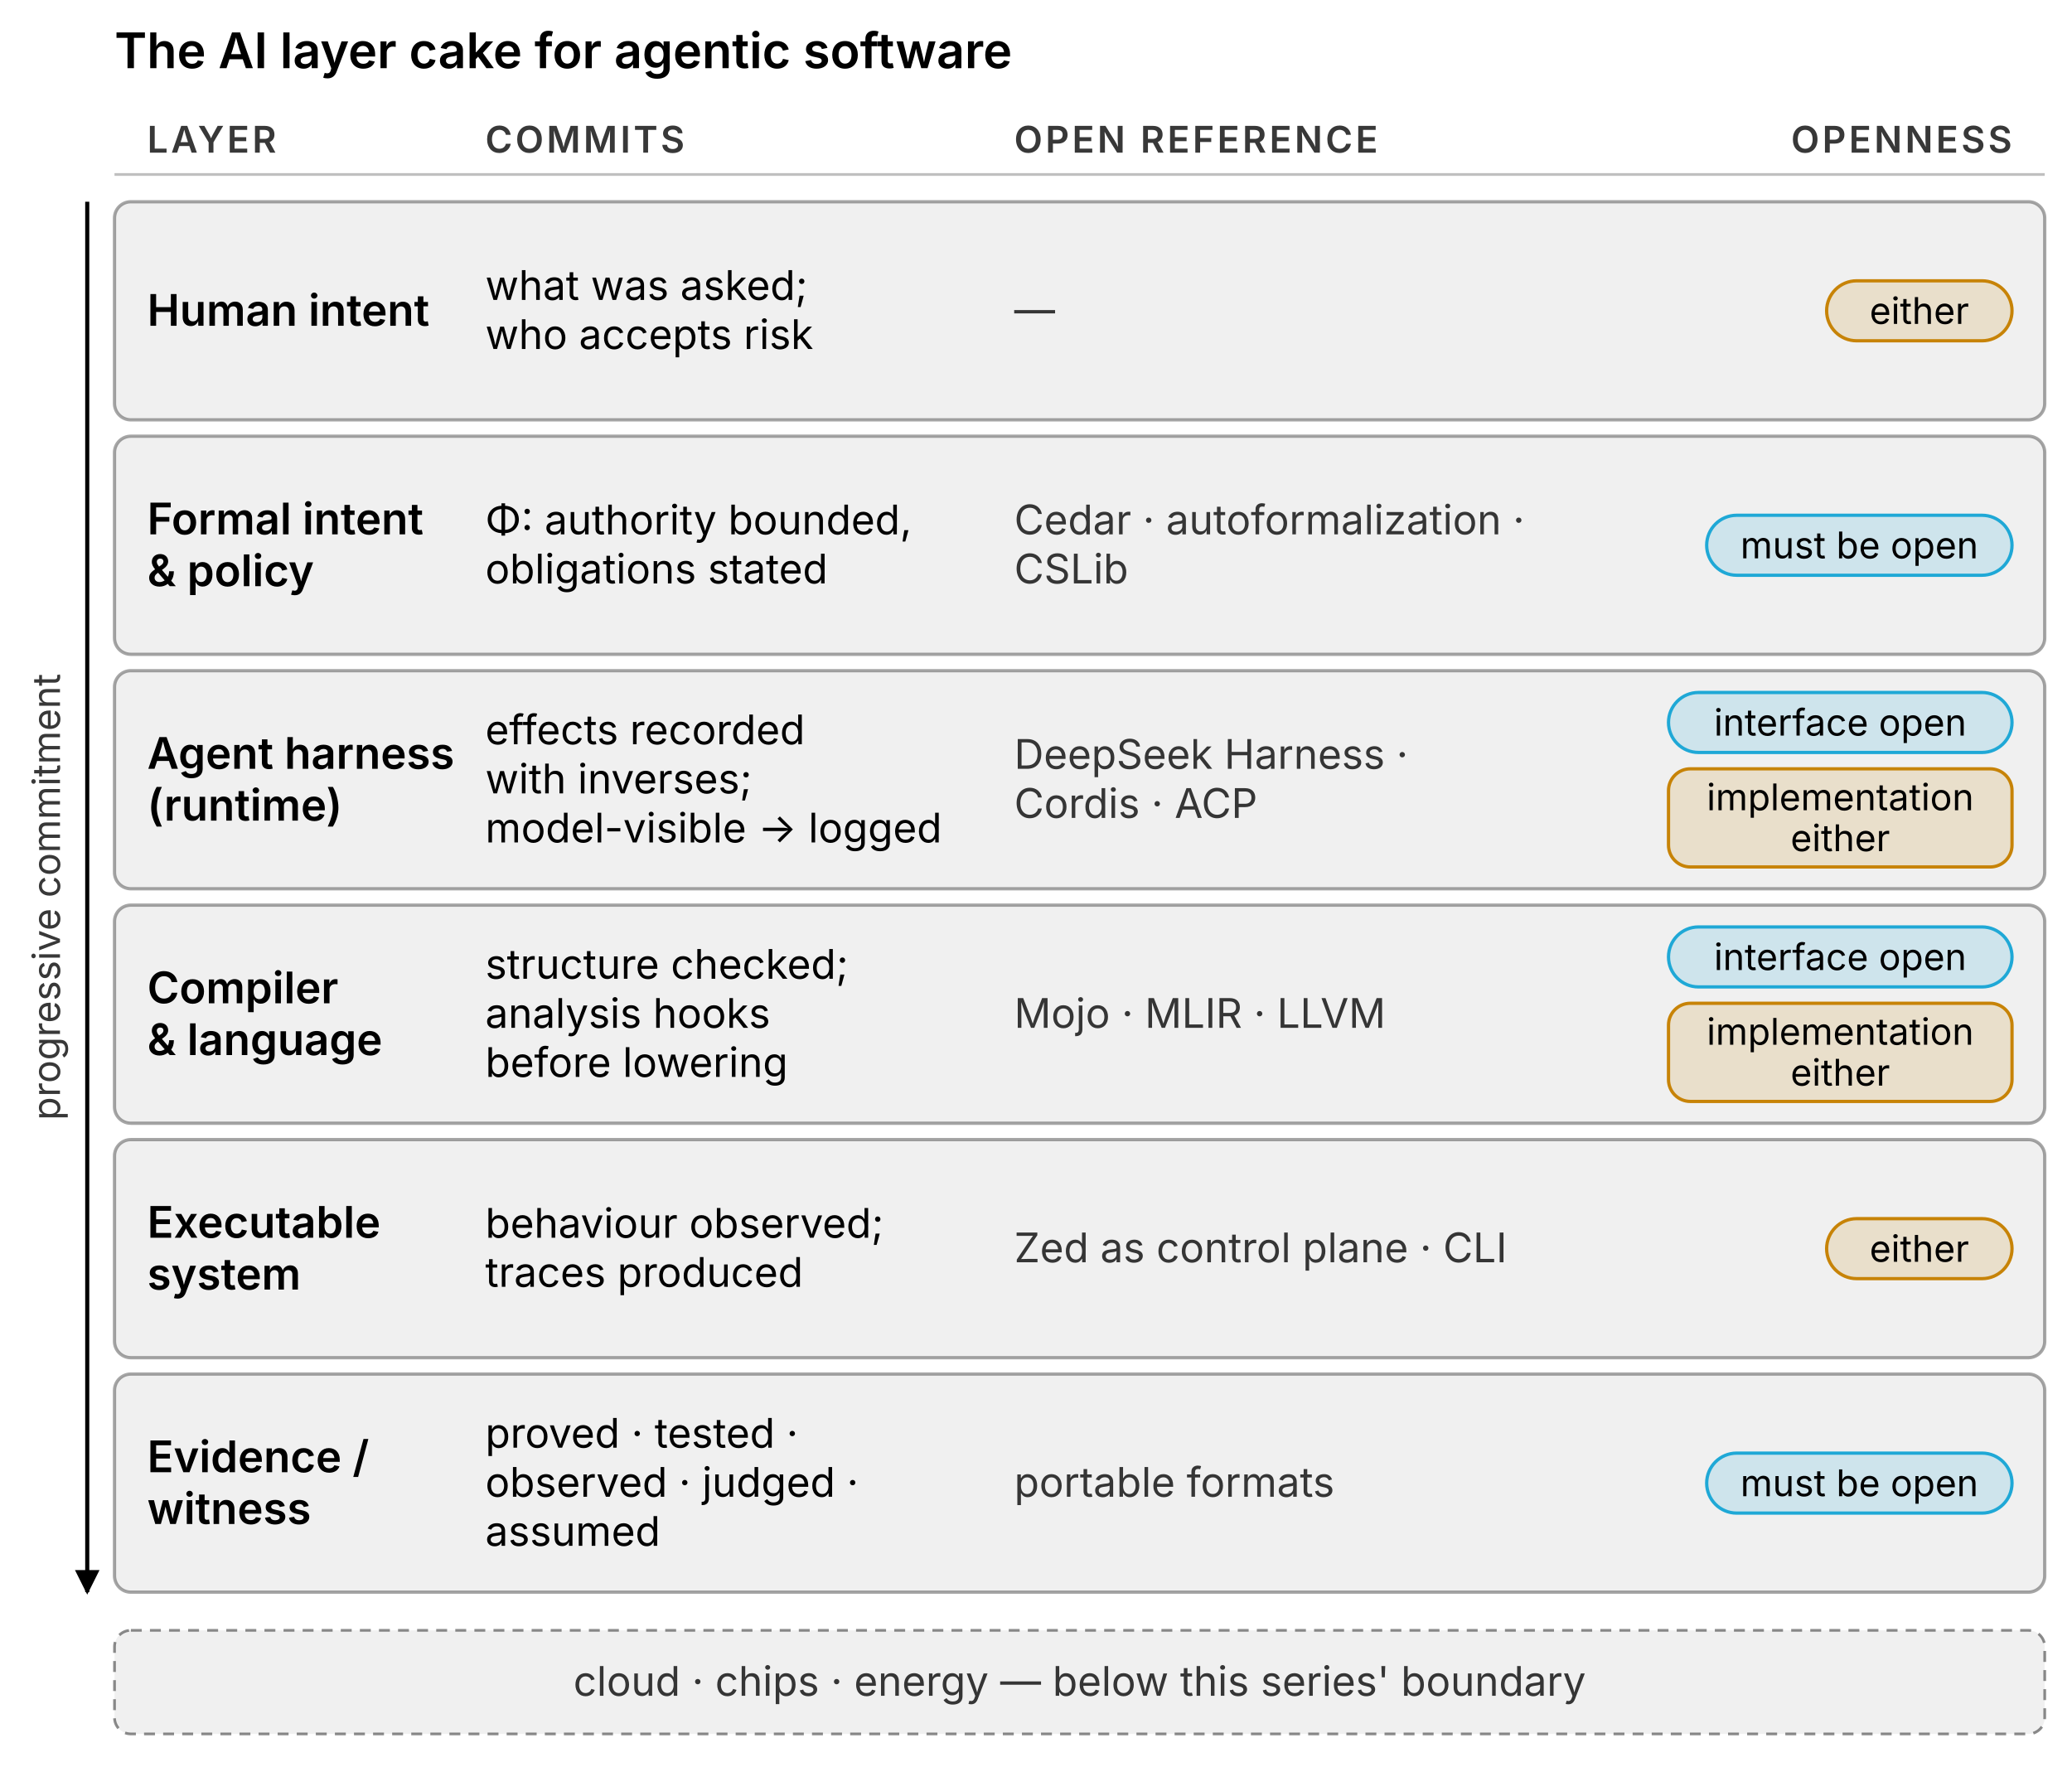
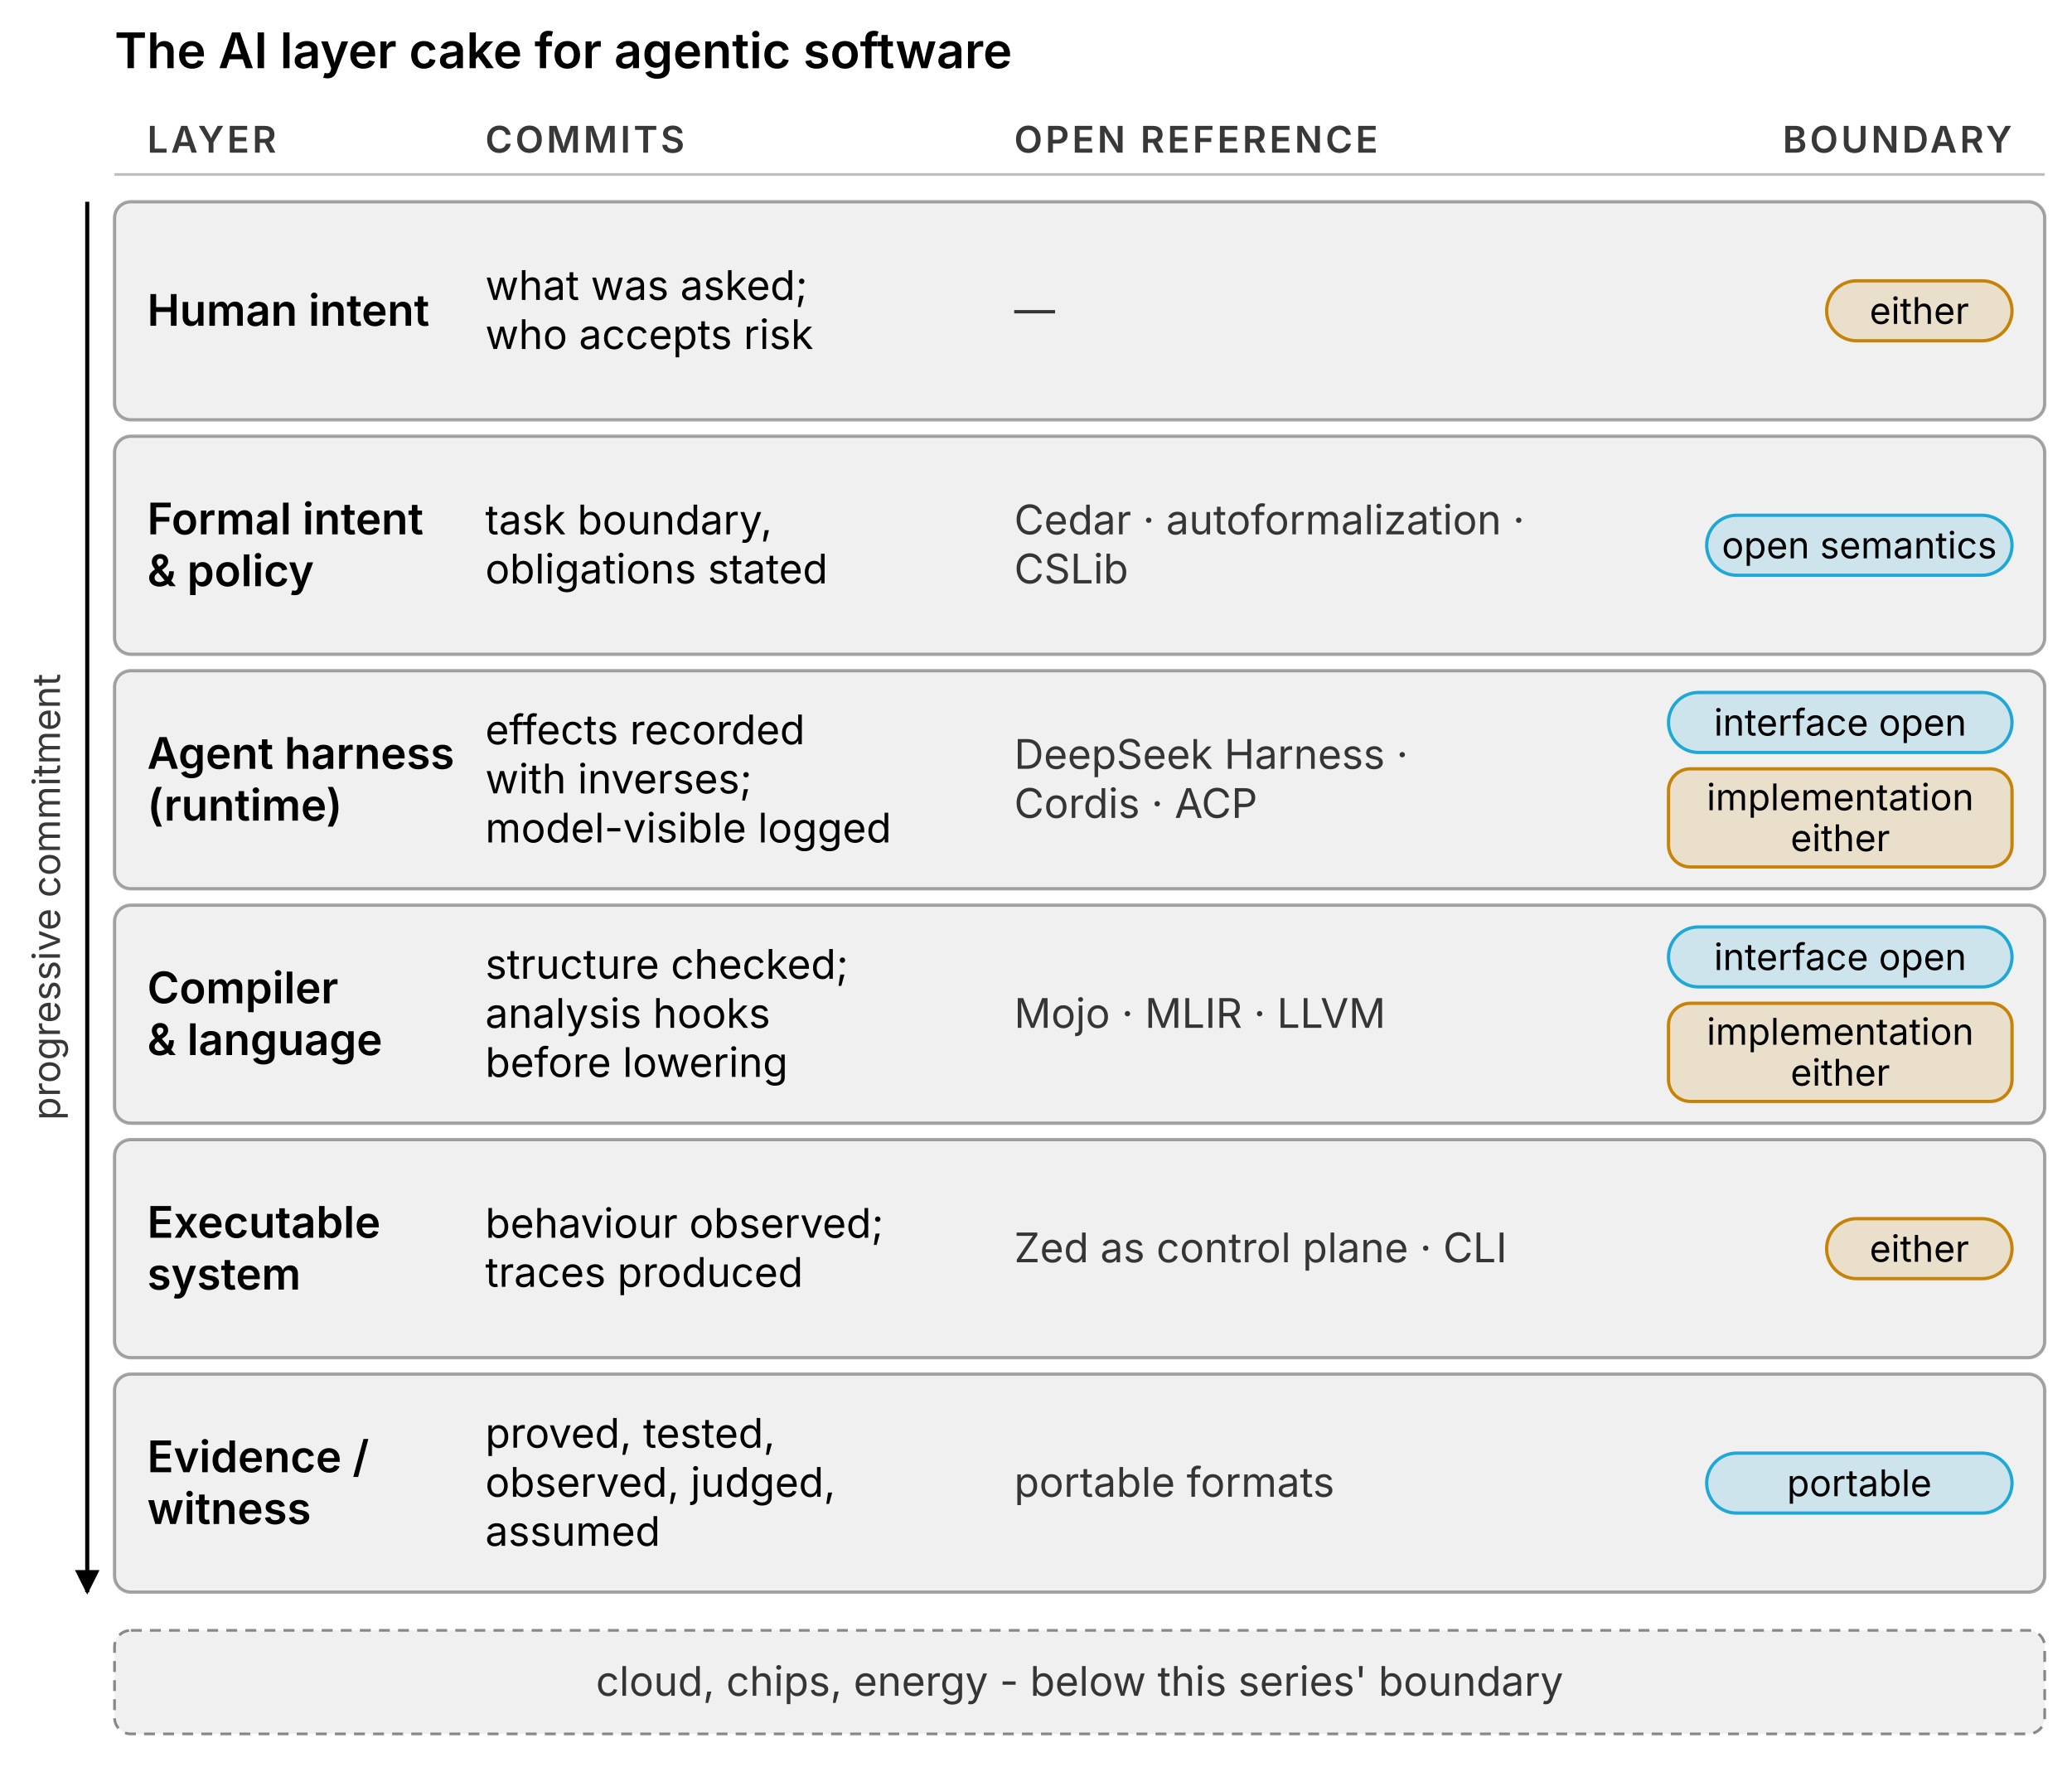
<svg xmlns="http://www.w3.org/2000/svg" viewBox="0 0 760 648" width="100%" role="img" aria-labelledby="f3-title f3-desc" font-family="Inter, -apple-system, 'Segoe UI', Helvetica, Arial, sans-serif" fill="currentColor">
  <defs>
    <marker id="f3-arrow" viewBox="0 0 10 10" refX="9" refY="5" markerWidth="9" markerHeight="9" markerUnits="userSpaceOnUse" orient="auto">
      <path d="M0,0 L10,5 L0,10 Z" fill="currentColor" />
    </marker>
    <style>
      .t  { font-size: 18px; font-weight: 600; }
      .h  { font-size: 13.5px; font-weight: 600; opacity: 0.78; letter-spacing: 0.08em; }
      .n  { font-size: 16px; font-weight: 600; }
      .c  { font-size: 15px; }
      .r  { font-size: 15px; opacity: 0.78; }
      .p  { font-size: 13.5px; text-anchor: middle; }
      .g  { font-size: 14px; opacity: 0.78; text-anchor: middle; }
      .b  { font-size: 15px; opacity: 0.78; text-anchor: middle; }
      .band { fill: rgba(128,128,128,0.12); stroke: currentColor; stroke-opacity: 0.35; stroke-width: 1.2; }
      .open  { fill: rgba(31,168,214,0.16); stroke: #1fa8d6; stroke-width: 1.2; }
      .either{ fill: rgba(199,131,7,0.16);  stroke: #c78307; stroke-width: 1.2; }
      .rule  { stroke: currentColor; stroke-opacity: 0.25; stroke-width: 1; }
    </style>
  </defs>
  <text class="t" x="42" y="25">The AI layer cake for agentic software</text>
  <text class="h" x="54" y="56">LAYER</text>
  <text class="h" x="178" y="56">COMMITS</text>
  <text class="h" x="372" y="56">OPEN REFERENCE</text>
-   <text class="h" x="738" y="56" text-anchor="end">OPENNESS</text>
+   <text class="h" x="738" y="56" text-anchor="end">BOUNDARY</text>
  <line class="rule" x1="42" y1="64" x2="750" y2="64" />
  <line x1="32" y1="74" x2="32" y2="584" stroke="currentColor" stroke-width="1.5" marker-end="url(#f3-arrow)" />
  <text class="g" transform="rotate(-90 22 329)" x="22" y="329">progressive commitment</text>
  <rect class="band" x="42" y="74" width="708" height="80" rx="6" />
  <text class="n" x="54" y="119.5">Human intent</text>
  <text class="c" x="178" y="110">what was asked;</text>
  <text class="c" x="178" y="128">who accepts risk</text>
  <text class="r" x="372" y="119">—</text>
  <rect class="either" x="670" y="103" width="68" height="22" rx="11" />
  <text class="p" x="704" y="118.8">either</text>
  <rect class="band" x="42" y="160" width="708" height="80" rx="6" />
  <text class="n" x="54" y="196">Formal intent</text>
  <text class="n" x="54" y="215">&amp; policy</text>
-   <text class="c" x="178" y="196">Φ: authority bounded,</text>
+   <text class="c" x="178" y="196">task boundary,</text>
  <text class="c" x="178" y="214">obligations stated</text>
  <text class="r" x="372" y="196">Cedar · autoformalization ·</text>
  <text class="r" x="372" y="214">CSLib</text>
  <rect class="open" x="626" y="189" width="112" height="22" rx="11" />
-   <text class="p" x="682" y="204.8">must be open</text>
+   <text class="p" x="682" y="204.8">open semantics</text>
  <rect class="band" x="42" y="246" width="708" height="80" rx="6" />
  <text class="n" x="54" y="282">Agent harness</text>
  <text class="n" x="54" y="301">(runtime)</text>
  <text class="c" x="178" y="273">effects recorded</text>
  <text class="c" x="178" y="291">with inverses;</text>
-   <text class="c" x="178" y="309">model-visible → logged</text>
+   <text class="c" x="178" y="309">model-visible logged</text>
  <text class="r" x="372" y="282">DeepSeek Harness ·</text>
  <text class="r" x="372" y="300">Cordis · ACP</text>
  <rect class="open" x="612" y="254" width="126" height="22" rx="11" />
  <text class="p" x="675" y="269.8">interface open</text>
  <rect class="either" x="612" y="282" width="126" height="36" rx="8" />
  <text class="p" x="675" y="297.2">implementation</text>
  <text class="p" x="675" y="312.2">either</text>
  <rect class="band" x="42" y="332" width="708" height="80" rx="6" />
  <text class="n" x="54" y="368">Compiler</text>
  <text class="n" x="54" y="387">&amp; language</text>
  <text class="c" x="178" y="359">structure checked;</text>
  <text class="c" x="178" y="377">analysis hooks</text>
  <text class="c" x="178" y="395">before lowering</text>
  <text class="r" x="372" y="377">Mojo · MLIR · LLVM</text>
  <rect class="open" x="612" y="340" width="126" height="22" rx="11" />
  <text class="p" x="675" y="355.8">interface open</text>
  <rect class="either" x="612" y="368" width="126" height="36" rx="8" />
  <text class="p" x="675" y="383.2">implementation</text>
  <text class="p" x="675" y="398.2">either</text>
  <rect class="band" x="42" y="418" width="708" height="80" rx="6" />
  <text class="n" x="54" y="454">Executable</text>
  <text class="n" x="54" y="473">system</text>
  <text class="c" x="178" y="454">behaviour observed;</text>
  <text class="c" x="178" y="472">traces produced</text>
  <text class="r" x="372" y="463">Zed as control plane · CLI</text>
  <rect class="either" x="670" y="447" width="68" height="22" rx="11" />
  <text class="p" x="704" y="462.8">either</text>
  <rect class="band" x="42" y="504" width="708" height="80" rx="6" />
  <text class="n" x="54" y="540">Evidence /</text>
  <text class="n" x="54" y="559">witness</text>
-   <text class="c" x="178" y="531">proved · tested ·</text>
-   <text class="c" x="178" y="549">observed · judged ·</text>
+   <text class="c" x="178" y="531">proved, tested,</text>
+   <text class="c" x="178" y="549">observed, judged,</text>
  <text class="c" x="178" y="567">assumed</text>
  <text class="r" x="372" y="549">portable formats</text>
  <rect class="open" x="626" y="533" width="112" height="22" rx="11" />
-   <text class="p" x="682" y="548.8">must be open</text>
+   <text class="p" x="682" y="548.8">portable</text>
  <rect x="42" y="598" width="708" height="38" rx="6" fill="rgba(128,128,128,0.12)" stroke="currentColor" stroke-opacity="0.45" stroke-dasharray="4 3" />
-   <text class="b" x="396" y="622">cloud · chips · energy — below this series' boundary</text>
+   <text class="b" x="396" y="622">cloud, chips, energy - below this series' boundary</text>
</svg>
